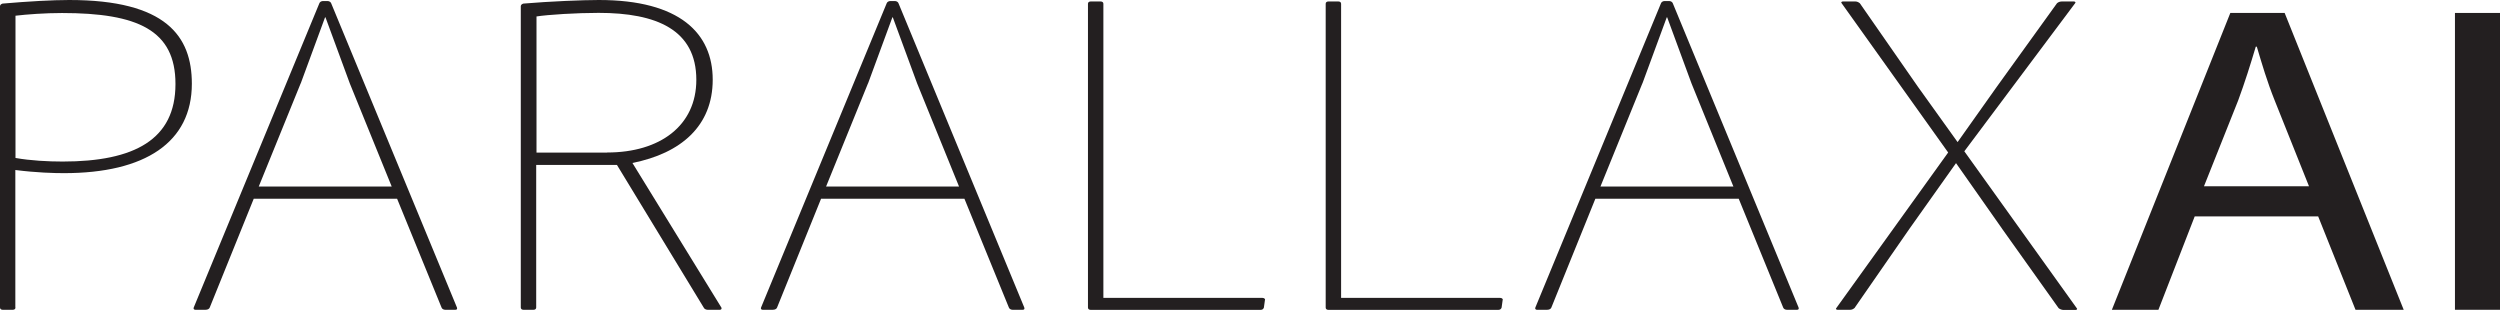
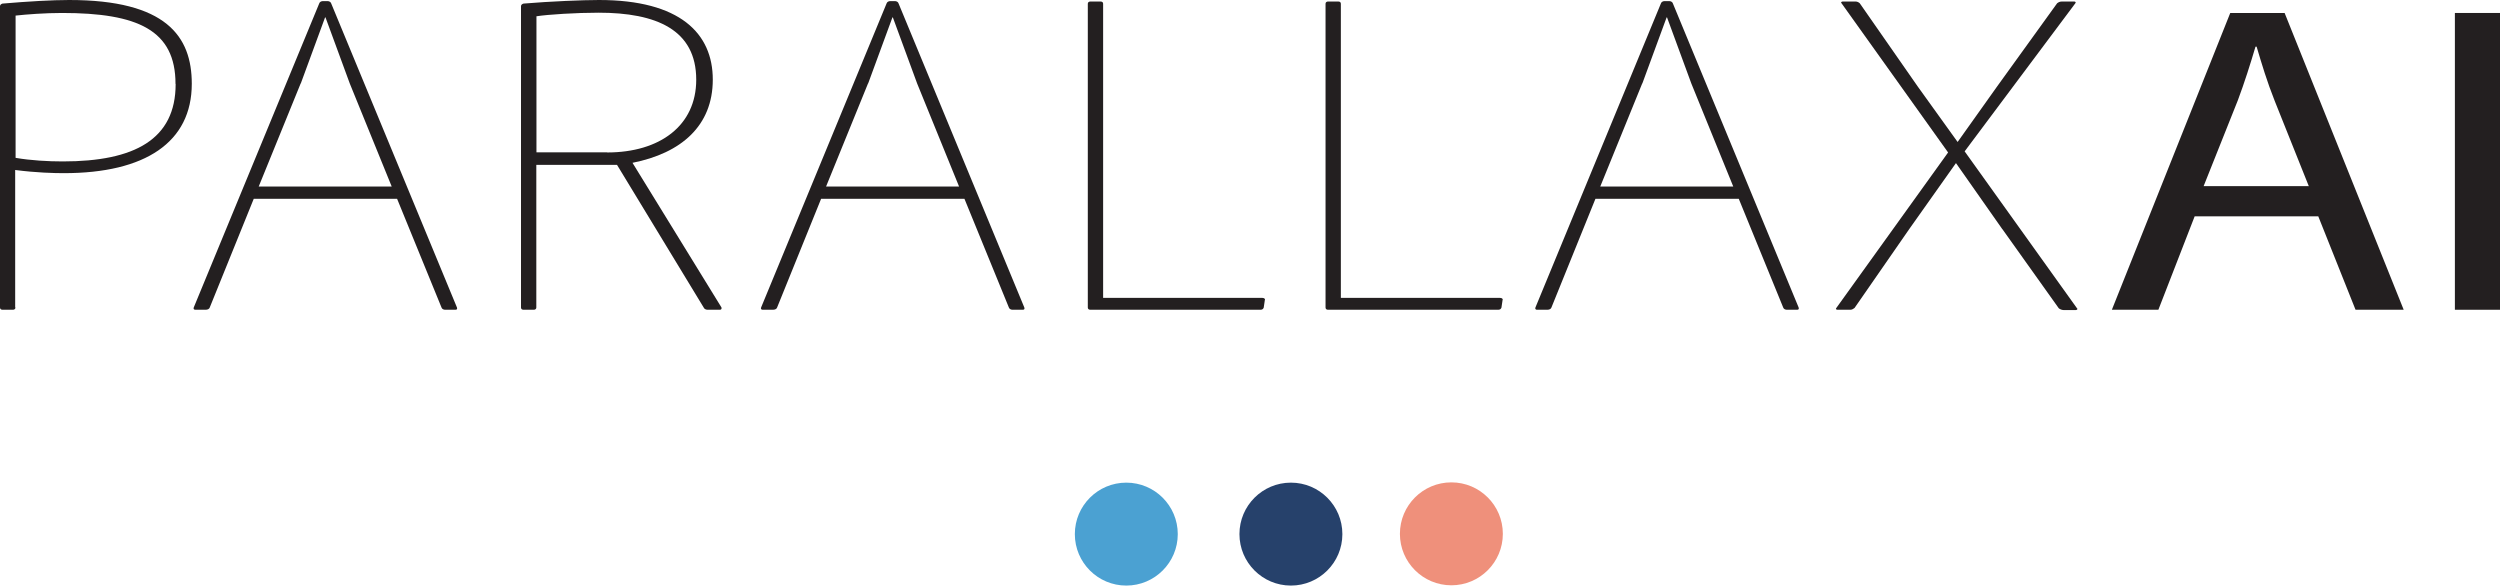
- <svg xmlns="http://www.w3.org/2000/svg" id="Layer_2" data-name="Layer 2" viewBox="0 0 334.11 41.42">
+ <svg xmlns="http://www.w3.org/2000/svg" id="Layer_2" data-name="Layer 2" viewBox="0 0 181.19 42.44">
  <defs>
    <style>
      .cls-1 {
        fill: #231f20;
      }
+ 
+       .cls-2 {
+         fill: #26416b;
+       }
+ 
+       .cls-3 {
+         fill: #4ba1d2;
+       }
+ 
+       .cls-4 {
+         fill: #ef907b;
+       }
    </style>
  </defs>
  <g id="Layer_1-2" data-name="Layer 1">
-     <g id="uuid-26bcb3de-1e63-4db5-9c4f-105a93e4a769" data-name="Layer 1-2">
+     <g>
+       <g id="uuid-5c511e44-e476-4a5c-bf76-f271520a05ca" data-name="Layer 1-2">
+         <g>
+           <path class="cls-1" d="M1.12,22.29c0,.1-.08.16-.18.16H.18c-.11,0-.18-.06-.18-.16V.45c0-.1.08-.16.18-.19,1.87-.16,3.63-.26,4.83-.26,7.02,0,8.89,2.62,8.89,6.07,0,4.24-3.37,6.48-9.27,6.48-.71,0-1.99-.03-3.53-.23v9.96h.01ZM12.72,6.08C12.72,2.18,9.98.94,4.5.94c-1.23,0-2.55.1-3.37.19v10.31c1.09.19,2.37.26,3.42.26,5.21,0,8.18-1.6,8.18-5.61h0Z" />
+           <path class="cls-1" d="M23.14.24c.03-.1.15-.16.26-.16h.34c.11,0,.23.06.26.16l9.12,22.05c.03.1,0,.16-.11.16h-.75c-.11,0-.23-.06-.26-.16l-3.22-7.88h-10.39l-3.19,7.88c-.03.1-.15.16-.3.16h-.75c-.08,0-.15-.06-.11-.16L23.14.24ZM21.79,6.05l-3.04,7.47h9.64l-3.04-7.47-1.76-4.79h-.03l-1.76,4.79Z" />
+           <path class="cls-1" d="M52.29,22.32c.03.06-.03.13-.11.13h-.9c-.11,0-.23-.06-.26-.13l-6.3-10.37h-5.85v10.34c0,.1-.08.16-.18.16h-.75c-.11,0-.18-.06-.18-.16V.45c0-.1.08-.16.18-.19,1.91-.16,4.31-.26,5.47-.26,5.88,0,8.25,2.42,8.25,5.77s-2.29,5.33-5.82,6.03l6.46,10.5h-.01ZM44,11.05c3.83,0,6.46-1.95,6.46-5.27,0-3.63-2.89-4.86-7.08-4.86-1.61,0-3.68.13-4.5.26v9.86h5.14-.01Z" />
+           <path class="cls-1" d="M64.26.24c.03-.1.15-.16.26-.16h.34c.11,0,.23.06.26.16l9.12,22.05c.03.1,0,.16-.11.16h-.75c-.11,0-.23-.06-.26-.16l-3.22-7.88h-10.39l-3.19,7.88c-.03.1-.15.16-.3.16h-.75c-.08,0-.15-.06-.11-.16L64.26.24ZM62.91,6.05l-3.04,7.47h9.64l-3.04-7.47-1.76-4.79h-.03l-1.76,4.79Z" />
+           <path class="cls-1" d="M79.97,21.59h11.52c.11,0,.23.06.18.16l-.08.54c-.03.1-.11.16-.23.16h-12.34c-.11,0-.18-.06-.18-.16V.27c0-.1.08-.16.18-.16h.75c.11,0,.18.06.18.16v21.32h.01Z" />
+           <path class="cls-1" d="M97.2,21.59h11.52c.11,0,.23.06.18.16l-.08.54c-.03.1-.11.16-.23.16h-12.34c-.11,0-.18-.06-.18-.16V.27c0-.1.08-.16.18-.16h.75c.11,0,.18.06.18.16v21.32h.01Z" />
+           <path class="cls-1" d="M120.38.24c.03-.1.15-.16.26-.16h.34c.11,0,.23.06.26.16l9.12,22.05c.03.1,0,.16-.11.16h-.75c-.11,0-.23-.06-.26-.16l-3.22-7.88h-10.39l-3.19,7.88c-.03.1-.15.16-.3.16h-.75c-.08,0-.15-.06-.11-.16L120.38.24ZM119.02,6.05l-3.04,7.47h9.64l-3.04-7.47-1.76-4.79h-.03l-1.76,4.79h0Z" />
+           <path class="cls-1" d="M145.1,16.58l-3.34-4.76-3.37,4.76-3.98,5.74c-.08.06-.18.13-.3.13h-.94c-.08,0-.15-.06-.08-.13l8.1-11.27L133.47.24c-.08-.06,0-.13.08-.13h.94c.11,0,.23.06.3.13l4.2,6.03,2.89,4.02,2.86-4.02,4.35-6.03c.08-.06.18-.13.34-.13h.9c.08,0,.15.06.08.13l-8.02,10.73,8.14,11.37c.08.06,0,.13-.08.13h-.9c-.11,0-.26-.06-.34-.13l-4.09-5.74h-.01Z" />
+           <path class="cls-1" d="M159.06,15.68l-2.63,6.77h-3.37L161.64.94h3.94l8.63,21.51h-3.49l-2.7-6.77h-8.97.01ZM167.34,13.51l-2.48-6.2c-.56-1.41-.94-2.68-1.31-3.93h-.08c-.38,1.28-.79,2.58-1.28,3.89l-2.48,6.22h7.61Z" />
+           <path class="cls-1" d="M181.19.94v21.51h-3.27V.94h3.27Z" />
+         </g>
+       </g>
      <g>
-         <path class="cls-1" d="M2.07,41.1c0,.18-.14.3-.34.3H.34c-.2,0-.34-.12-.34-.3V.84c0-.18.14-.3.34-.36,3.45-.3,6.7-.48,8.91-.48,12.94,0,16.39,4.83,16.39,11.19,0,7.82-6.22,11.95-17.09,11.95-1.32,0-3.67-.06-6.5-.42v18.37l.02.02ZM23.45,11.21c0-7.18-5.05-9.47-15.16-9.47-2.27,0-4.71.18-6.22.36v19.01c2.01.36,4.37.48,6.3.48,9.61,0,15.08-2.95,15.08-10.35v-.02Z" />
-         <path class="cls-1" d="M42.68.44c.06-.18.28-.3.48-.3h.62c.2,0,.42.12.48.3l16.81,40.66c.06.18,0,.3-.2.3h-1.38c-.2,0-.42-.12-.48-.3l-5.94-14.54h-19.16l-5.88,14.54c-.06.18-.28.3-.56.3h-1.38c-.14,0-.28-.12-.2-.3L42.68.44ZM40.18,11.15l-5.6,13.78h17.77l-5.6-13.78-3.25-8.83h-.06s-3.25,8.83-3.25,8.83Z" />
-         <path class="cls-1" d="M96.42,41.16c.06.12-.06.24-.2.24h-1.66c-.2,0-.42-.12-.48-.24l-11.63-19.12h-10.79v19.06c0,.18-.14.3-.34.3h-1.38c-.2,0-.34-.12-.34-.3V.84c0-.18.14-.3.34-.36,3.53-.3,7.96-.48,10.09-.48,10.85,0,15.22,4.47,15.22,10.65s-4.23,9.83-10.73,11.13l11.91,19.36-.02.02ZM81.15,20.38c7.06,0,11.91-3.59,11.91-9.71,0-6.7-5.32-8.95-13.06-8.95-2.97,0-6.78.24-8.3.48v18.19h9.47-.02Z" />
-         <path class="cls-1" d="M118.5.44c.06-.18.28-.3.48-.3h.62c.2,0,.42.12.48.3l16.81,40.66c.06.18,0,.3-.2.3h-1.38c-.2,0-.42-.12-.48-.3l-5.94-14.54h-19.16l-5.88,14.54c-.06.18-.28.3-.56.3h-1.38c-.14,0-.28-.12-.2-.3L118.5.44ZM116,11.15l-5.6,13.78h17.77l-5.6-13.78-3.25-8.83h-.06s-3.25,8.83-3.25,8.83Z" />
-         <path class="cls-1" d="M147.47,39.81h21.24c.2,0,.42.12.34.3l-.14,1c-.06.18-.2.3-.42.3h-22.75c-.2,0-.34-.12-.34-.3V.5c0-.18.14-.3.34-.3h1.38c.2,0,.34.12.34.3v39.31h.02Z" />
-         <path class="cls-1" d="M179.24,39.81h21.24c.2,0,.42.12.34.3l-.14,1c-.06.18-.2.3-.42.3h-22.75c-.2,0-.34-.12-.34-.3V.5c0-.18.14-.3.34-.3h1.38c.2,0,.34.12.34.3v39.31h.02Z" />
-         <path class="cls-1" d="M221.98.44c.06-.18.28-.3.48-.3h.62c.2,0,.42.12.48.3l16.81,40.66c.06.18,0,.3-.2.3h-1.38c-.2,0-.42-.12-.48-.3l-5.94-14.54h-19.16l-5.88,14.54c-.06.18-.28.3-.56.3h-1.38c-.14,0-.28-.12-.2-.3L221.98.44ZM219.49,11.15l-5.6,13.78h17.77l-5.6-13.78-3.25-8.83h-.06l-3.25,8.83h0Z" />
-         <path class="cls-1" d="M267.57,30.57l-6.16-8.77-6.22,8.77-7.34,10.59c-.14.12-.34.24-.56.24h-1.73c-.14,0-.28-.12-.14-.24l14.94-20.78L246.13.44c-.14-.12,0-.24.14-.24h1.73c.2,0,.42.12.56.24l7.74,11.13,5.32,7.42,5.26-7.42,8.02-11.13c.14-.12.34-.24.62-.24h1.66c.14,0,.28.12.14.24l-14.8,19.78,15.02,20.96c.14.12,0,.24-.14.24h-1.66c-.2,0-.48-.12-.62-.24l-7.54-10.59-.02-.02Z" />
-         <path class="cls-1" d="M293.31,28.92l-4.85,12.48h-6.22l15.83-39.67h7.26l15.91,39.67h-6.44l-4.99-12.48h-16.53.02ZM308.59,24.91l-4.57-11.43c-1.04-2.59-1.73-4.95-2.41-7.24h-.14c-.7,2.35-1.46,4.77-2.35,7.18l-4.57,11.47h14.04v.02Z" />
-         <path class="cls-1" d="M334.11,1.73v39.67h-6.02V1.73h6.02Z" />
+         <circle class="cls-3" cx="81.63" cy="38.71" r="3.73" />
+         <circle class="cls-2" cx="93.56" cy="38.71" r="3.73" />
+         <circle class="cls-4" cx="105.19" cy="38.69" r="3.73" />
      </g>
    </g>
  </g>
</svg>
